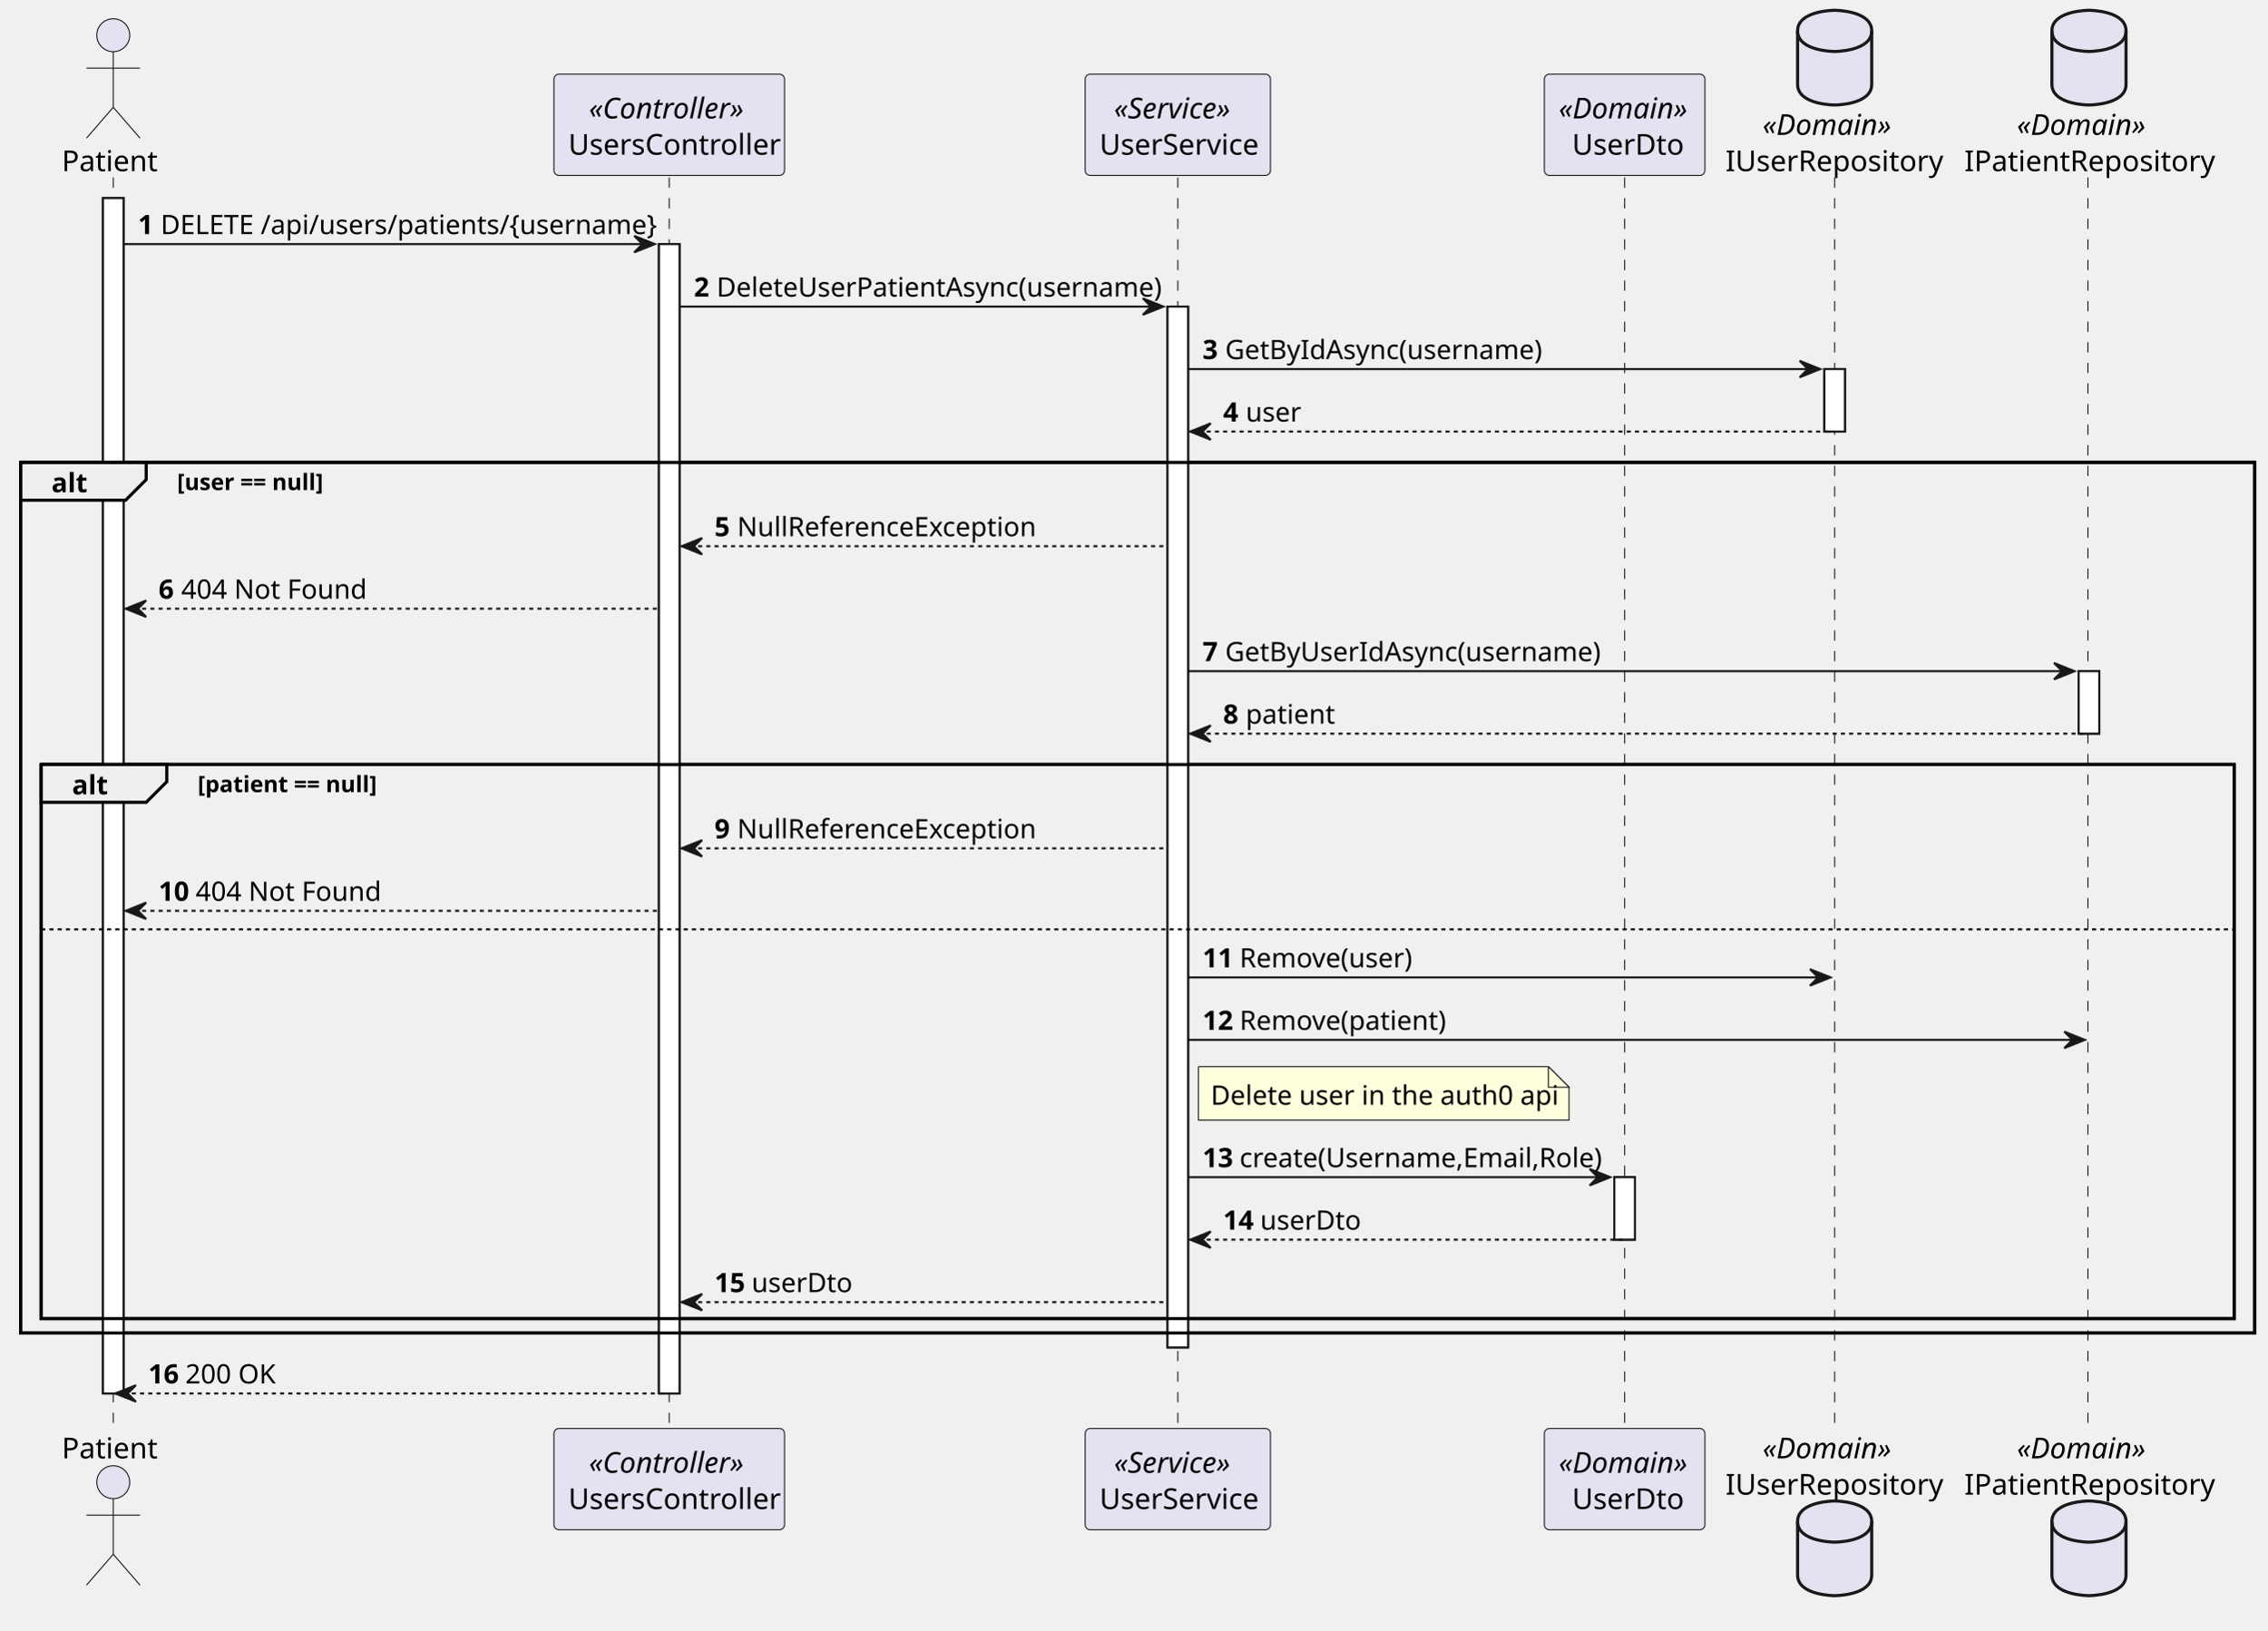
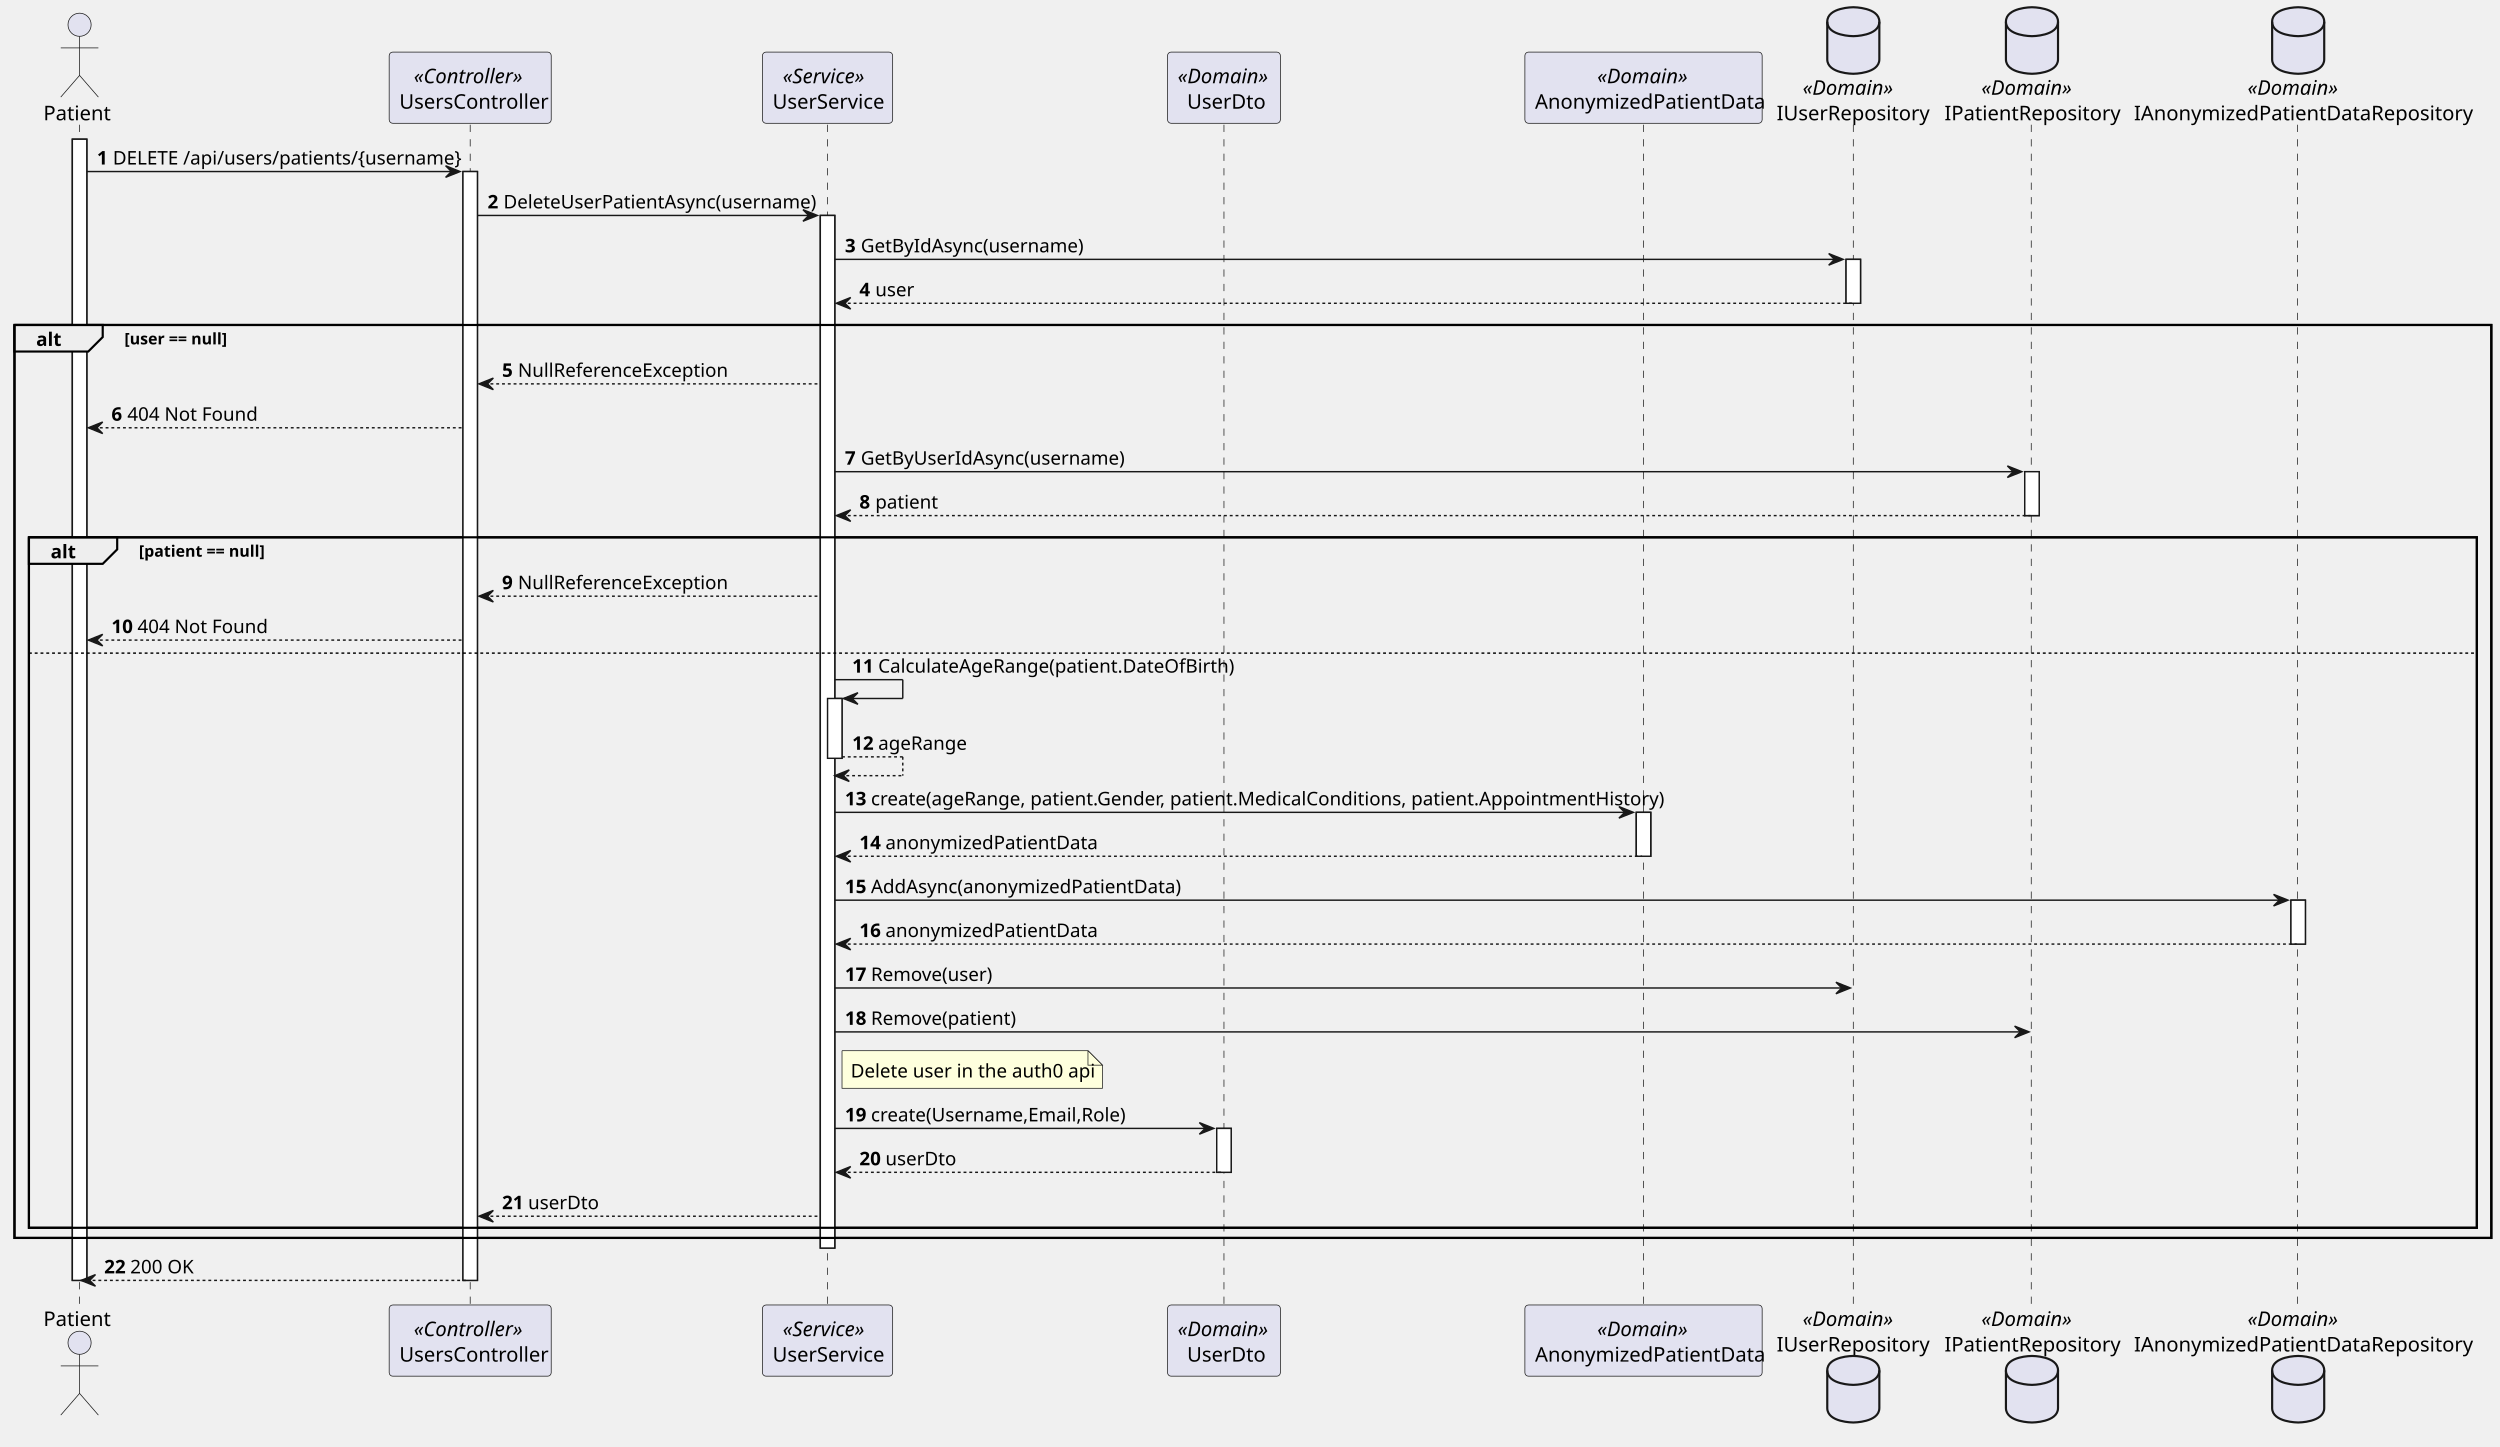
- <svg xmlns="http://www.w3.org/2000/svg" contentStyleType="text/css" height="792px" preserveAspectRatio="none" style="width:1101px;height:792px;background:#FFFFFF;" version="1.1" viewBox="0 0 1101 792" width="1101px" zoomAndPan="magnify">
+ <svg xmlns="http://www.w3.org/2000/svg" contentStyleType="text/css" height="1000px" preserveAspectRatio="none" style="width:1728px;height:1000px;background:#FFFFFF;" version="1.1" viewBox="0 0 1728 1000" width="1728px" zoomAndPan="magnify">
  <defs />
  <g>
-     <rect fill="#FFFFFF" height="580.68" style="stroke:#181818;stroke-width:1.0;" width="10" x="50" y="96.219" />
-     <rect fill="#FFFFFF" height="558.328" style="stroke:#181818;stroke-width:1.0;" width="10" x="320" y="118.57" />
-     <rect fill="#FFFFFF" height="505.625" style="stroke:#181818;stroke-width:1.0;" width="10" x="567" y="148.922" />
-     <rect fill="#FFFFFF" height="30.352" style="stroke:#181818;stroke-width:1.0;" width="10" x="784" y="571.844" />
-     <rect fill="#FFFFFF" height="30.352" style="stroke:#181818;stroke-width:1.0;" width="10" x="886" y="179.273" />
-     <rect fill="#FFFFFF" height="30.352" style="stroke:#181818;stroke-width:1.0;" width="10" x="1009.5" y="326.031" />
-     <rect fill="none" height="422.922" style="stroke:#000000;stroke-width:1.5;" width="1085" x="10" y="224.625" />
-     <rect fill="none" height="269.164" style="stroke:#000000;stroke-width:1.5;" width="1065" x="20" y="371.383" />
-     <line style="stroke:#181818;stroke-width:0.5;stroke-dasharray:5.0,5.0;" x1="55" x2="55" y1="86.219" y2="694.898" />
-     <line style="stroke:#181818;stroke-width:0.5;stroke-dasharray:5.0,5.0;" x1="325" x2="325" y1="86.219" y2="694.898" />
-     <line style="stroke:#181818;stroke-width:0.5;stroke-dasharray:5.0,5.0;" x1="572" x2="572" y1="86.219" y2="694.898" />
-     <line style="stroke:#181818;stroke-width:0.5;stroke-dasharray:5.0,5.0;" x1="789" x2="789" y1="86.219" y2="694.898" />
-     <line style="stroke:#181818;stroke-width:0.5;stroke-dasharray:5.0,5.0;" x1="891" x2="891" y1="86.219" y2="694.898" />
-     <line style="stroke:#181818;stroke-width:0.5;stroke-dasharray:5.0,5.0;" x1="1014" x2="1014" y1="86.219" y2="694.898" />
+     <rect fill="#FFFFFF" height="788.789" style="stroke:#181818;stroke-width:1.0;" width="10" x="50" y="96.219" />
+     <rect fill="#FFFFFF" height="766.438" style="stroke:#181818;stroke-width:1.0;" width="10" x="320" y="118.57" />
+     <rect fill="#FFFFFF" height="713.734" style="stroke:#181818;stroke-width:1.0;" width="10" x="567" y="148.922" />
+     <rect fill="#FFFFFF" height="41.352" style="stroke:#181818;stroke-width:1.0;" width="10" x="572" y="482.789" />
+     <rect fill="#FFFFFF" height="30.352" style="stroke:#181818;stroke-width:1.0;" width="10" x="841" y="779.953" />
+     <rect fill="#FFFFFF" height="30.352" style="stroke:#181818;stroke-width:1.0;" width="10" x="1131" y="561.492" />
+     <rect fill="#FFFFFF" height="30.352" style="stroke:#181818;stroke-width:1.0;" width="10" x="1276" y="179.273" />
+     <rect fill="#FFFFFF" height="30.352" style="stroke:#181818;stroke-width:1.0;" width="10" x="1399.5" y="326.031" />
+     <rect fill="#FFFFFF" height="30.352" style="stroke:#181818;stroke-width:1.0;" width="10" x="1583.5" y="622.195" />
+     <rect fill="none" height="631.031" style="stroke:#000000;stroke-width:1.5;" width="1712" x="10" y="224.625" />
+     <rect fill="none" height="477.273" style="stroke:#000000;stroke-width:1.5;" width="1692" x="20" y="371.383" />
+     <line style="stroke:#181818;stroke-width:0.5;stroke-dasharray:5.0,5.0;" x1="55" x2="55" y1="86.219" y2="903.008" />
+     <line style="stroke:#181818;stroke-width:0.5;stroke-dasharray:5.0,5.0;" x1="325" x2="325" y1="86.219" y2="903.008" />
+     <line style="stroke:#181818;stroke-width:0.5;stroke-dasharray:5.0,5.0;" x1="572" x2="572" y1="86.219" y2="903.008" />
+     <line style="stroke:#181818;stroke-width:0.5;stroke-dasharray:5.0,5.0;" x1="846" x2="846" y1="86.219" y2="903.008" />
+     <line style="stroke:#181818;stroke-width:0.5;stroke-dasharray:5.0,5.0;" x1="1136" x2="1136" y1="86.219" y2="903.008" />
+     <line style="stroke:#181818;stroke-width:0.5;stroke-dasharray:5.0,5.0;" x1="1281" x2="1281" y1="86.219" y2="903.008" />
+     <line style="stroke:#181818;stroke-width:0.5;stroke-dasharray:5.0,5.0;" x1="1404" x2="1404" y1="86.219" y2="903.008" />
+     <line style="stroke:#181818;stroke-width:0.5;stroke-dasharray:5.0,5.0;" x1="1588" x2="1588" y1="86.219" y2="903.008" />
    <text fill="#000000" font-family="sans-serif" font-size="14" lengthAdjust="spacing" textLength="44" x="30" y="83.143">Patient</text>
    <ellipse cx="55" cy="17.109" fill="#E2E2F0" rx="8" ry="8" style="stroke:#181818;stroke-width:0.5;" />
    <path d="M55,25.109 L55,52.109 M42,33.109 L68,33.109 M55,52.109 L42,67.109 M55,52.109 L68,67.109 " fill="none" style="stroke:#181818;stroke-width:0.5;" />
-     <text fill="#000000" font-family="sans-serif" font-size="14" lengthAdjust="spacing" textLength="44" x="30" y="708.432">Patient</text>
-     <ellipse cx="55" cy="720.008" fill="#E2E2F0" rx="8" ry="8" style="stroke:#181818;stroke-width:0.5;" />
-     <path d="M55,728.008 L55,755.008 M42,736.008 L68,736.008 M55,755.008 L42,770.008 M55,755.008 L68,770.008 " fill="none" style="stroke:#181818;stroke-width:0.5;" />
+     <text fill="#000000" font-family="sans-serif" font-size="14" lengthAdjust="spacing" textLength="44" x="30" y="916.541">Patient</text>
+     <ellipse cx="55" cy="928.117" fill="#E2E2F0" rx="8" ry="8" style="stroke:#181818;stroke-width:0.5;" />
+     <path d="M55,936.117 L55,963.117 M42,944.117 L68,944.117 M55,963.117 L42,978.117 M55,963.117 L68,978.117 " fill="none" style="stroke:#181818;stroke-width:0.5;" />
    <rect fill="#E2E2F0" height="49.219" rx="2.5" ry="2.5" style="stroke:#181818;stroke-width:0.5;" width="112" x="269" y="36" />
    <text fill="#000000" font-family="sans-serif" font-size="14" font-style="italic" lengthAdjust="spacing" textLength="78" x="286" y="57.533">«Controller»</text>
    <text fill="#000000" font-family="sans-serif" font-size="14" lengthAdjust="spacing" textLength="98" x="276" y="75.143">UsersController</text>
-     <rect fill="#E2E2F0" height="49.219" rx="2.5" ry="2.5" style="stroke:#181818;stroke-width:0.5;" width="112" x="269" y="693.898" />
-     <text fill="#000000" font-family="sans-serif" font-size="14" font-style="italic" lengthAdjust="spacing" textLength="78" x="286" y="715.432">«Controller»</text>
-     <text fill="#000000" font-family="sans-serif" font-size="14" lengthAdjust="spacing" textLength="98" x="276" y="733.041">UsersController</text>
+     <rect fill="#E2E2F0" height="49.219" rx="2.5" ry="2.5" style="stroke:#181818;stroke-width:0.5;" width="112" x="269" y="902.008" />
+     <text fill="#000000" font-family="sans-serif" font-size="14" font-style="italic" lengthAdjust="spacing" textLength="78" x="286" y="923.541">«Controller»</text>
+     <text fill="#000000" font-family="sans-serif" font-size="14" lengthAdjust="spacing" textLength="98" x="276" y="941.15">UsersController</text>
    <rect fill="#E2E2F0" height="49.219" rx="2.5" ry="2.5" style="stroke:#181818;stroke-width:0.5;" width="90" x="527" y="36" />
    <text fill="#000000" font-family="sans-serif" font-size="14" font-style="italic" lengthAdjust="spacing" textLength="62" x="541" y="57.533">«Service»</text>
    <text fill="#000000" font-family="sans-serif" font-size="14" lengthAdjust="spacing" textLength="76" x="534" y="75.143">UserService</text>
-     <rect fill="#E2E2F0" height="49.219" rx="2.5" ry="2.5" style="stroke:#181818;stroke-width:0.5;" width="90" x="527" y="693.898" />
-     <text fill="#000000" font-family="sans-serif" font-size="14" font-style="italic" lengthAdjust="spacing" textLength="62" x="541" y="715.432">«Service»</text>
-     <text fill="#000000" font-family="sans-serif" font-size="14" lengthAdjust="spacing" textLength="76" x="534" y="733.041">UserService</text>
-     <rect fill="#E2E2F0" height="49.219" rx="2.5" ry="2.5" style="stroke:#181818;stroke-width:0.5;" width="78" x="750" y="36" />
-     <text fill="#000000" font-family="sans-serif" font-size="14" font-style="italic" lengthAdjust="spacing" textLength="64" x="757" y="57.533">«Domain»</text>
-     <text fill="#000000" font-family="sans-serif" font-size="14" lengthAdjust="spacing" textLength="51" x="763.5" y="75.143">UserDto</text>
-     <rect fill="#E2E2F0" height="49.219" rx="2.5" ry="2.5" style="stroke:#181818;stroke-width:0.5;" width="78" x="750" y="693.898" />
-     <text fill="#000000" font-family="sans-serif" font-size="14" font-style="italic" lengthAdjust="spacing" textLength="64" x="757" y="715.432">«Domain»</text>
-     <text fill="#000000" font-family="sans-serif" font-size="14" lengthAdjust="spacing" textLength="51" x="763.5" y="733.041">UserDto</text>
-     <text fill="#000000" font-family="sans-serif" font-size="14" font-style="italic" lengthAdjust="spacing" textLength="64" x="856" y="65.533">«Domain»</text>
-     <text fill="#000000" font-family="sans-serif" font-size="14" lengthAdjust="spacing" textLength="100" x="838" y="83.143">IUserRepository</text>
-     <path d="M873,15 C873,5 891,5 891,5 C891,5 909,5 909,15 L909,41 C909,51 891,51 891,51 C891,51 873,51 873,41 L873,15 " fill="#E2E2F0" style="stroke:#181818;stroke-width:1.5;" />
-     <path d="M873,15 C873,25 891,25 891,25 C891,25 909,25 909,15 " fill="none" style="stroke:#181818;stroke-width:1.5;" />
-     <text fill="#000000" font-family="sans-serif" font-size="14" font-style="italic" lengthAdjust="spacing" textLength="64" x="856" y="708.432">«Domain»</text>
-     <text fill="#000000" font-family="sans-serif" font-size="14" lengthAdjust="spacing" textLength="100" x="838" y="726.041">IUserRepository</text>
-     <path d="M873,739.117 C873,729.117 891,729.117 891,729.117 C891,729.117 909,729.117 909,739.117 L909,765.117 C909,775.117 891,775.117 891,775.117 C891,775.117 873,775.117 873,765.117 L873,739.117 " fill="#E2E2F0" style="stroke:#181818;stroke-width:1.5;" />
-     <path d="M873,739.117 C873,749.117 891,749.117 891,749.117 C891,749.117 909,749.117 909,739.117 " fill="none" style="stroke:#181818;stroke-width:1.5;" />
-     <text fill="#000000" font-family="sans-serif" font-size="14" font-style="italic" lengthAdjust="spacing" textLength="64" x="979.5" y="65.533">«Domain»</text>
-     <text fill="#000000" font-family="sans-serif" font-size="14" lengthAdjust="spacing" textLength="115" x="954" y="83.143">IPatientRepository</text>
-     <path d="M996.5,15 C996.5,5 1014.5,5 1014.5,5 C1014.5,5 1032.5,5 1032.5,15 L1032.5,41 C1032.5,51 1014.5,51 1014.5,51 C1014.5,51 996.5,51 996.5,41 L996.5,15 " fill="#E2E2F0" style="stroke:#181818;stroke-width:1.5;" />
-     <path d="M996.5,15 C996.5,25 1014.5,25 1014.5,25 C1014.5,25 1032.5,25 1032.5,15 " fill="none" style="stroke:#181818;stroke-width:1.5;" />
-     <text fill="#000000" font-family="sans-serif" font-size="14" font-style="italic" lengthAdjust="spacing" textLength="64" x="979.5" y="708.432">«Domain»</text>
-     <text fill="#000000" font-family="sans-serif" font-size="14" lengthAdjust="spacing" textLength="115" x="954" y="726.041">IPatientRepository</text>
-     <path d="M996.5,739.117 C996.5,729.117 1014.5,729.117 1014.5,729.117 C1014.5,729.117 1032.5,729.117 1032.5,739.117 L1032.5,765.117 C1032.5,775.117 1014.5,775.117 1014.5,775.117 C1014.5,775.117 996.5,775.117 996.5,765.117 L996.5,739.117 " fill="#E2E2F0" style="stroke:#181818;stroke-width:1.5;" />
-     <path d="M996.5,739.117 C996.5,749.117 1014.5,749.117 1014.5,749.117 C1014.5,749.117 1032.5,749.117 1032.5,739.117 " fill="none" style="stroke:#181818;stroke-width:1.5;" />
-     <rect fill="#FFFFFF" height="580.68" style="stroke:#181818;stroke-width:1.0;" width="10" x="50" y="96.219" />
-     <rect fill="#FFFFFF" height="558.328" style="stroke:#181818;stroke-width:1.0;" width="10" x="320" y="118.57" />
-     <rect fill="#FFFFFF" height="505.625" style="stroke:#181818;stroke-width:1.0;" width="10" x="567" y="148.922" />
-     <rect fill="#FFFFFF" height="30.352" style="stroke:#181818;stroke-width:1.0;" width="10" x="784" y="571.844" />
-     <rect fill="#FFFFFF" height="30.352" style="stroke:#181818;stroke-width:1.0;" width="10" x="886" y="179.273" />
-     <rect fill="#FFFFFF" height="30.352" style="stroke:#181818;stroke-width:1.0;" width="10" x="1009.5" y="326.031" />
+     <rect fill="#E2E2F0" height="49.219" rx="2.5" ry="2.5" style="stroke:#181818;stroke-width:0.5;" width="90" x="527" y="902.008" />
+     <text fill="#000000" font-family="sans-serif" font-size="14" font-style="italic" lengthAdjust="spacing" textLength="62" x="541" y="923.541">«Service»</text>
+     <text fill="#000000" font-family="sans-serif" font-size="14" lengthAdjust="spacing" textLength="76" x="534" y="941.15">UserService</text>
+     <rect fill="#E2E2F0" height="49.219" rx="2.5" ry="2.5" style="stroke:#181818;stroke-width:0.5;" width="78" x="807" y="36" />
+     <text fill="#000000" font-family="sans-serif" font-size="14" font-style="italic" lengthAdjust="spacing" textLength="64" x="814" y="57.533">«Domain»</text>
+     <text fill="#000000" font-family="sans-serif" font-size="14" lengthAdjust="spacing" textLength="51" x="820.5" y="75.143">UserDto</text>
+     <rect fill="#E2E2F0" height="49.219" rx="2.5" ry="2.5" style="stroke:#181818;stroke-width:0.5;" width="78" x="807" y="902.008" />
+     <text fill="#000000" font-family="sans-serif" font-size="14" font-style="italic" lengthAdjust="spacing" textLength="64" x="814" y="923.541">«Domain»</text>
+     <text fill="#000000" font-family="sans-serif" font-size="14" lengthAdjust="spacing" textLength="51" x="820.5" y="941.15">UserDto</text>
+     <rect fill="#E2E2F0" height="49.219" rx="2.5" ry="2.5" style="stroke:#181818;stroke-width:0.5;" width="164" x="1054" y="36" />
+     <text fill="#000000" font-family="sans-serif" font-size="14" font-style="italic" lengthAdjust="spacing" textLength="64" x="1104" y="57.533">«Domain»</text>
+     <text fill="#000000" font-family="sans-serif" font-size="14" lengthAdjust="spacing" textLength="150" x="1061" y="75.143">AnonymizedPatientData</text>
+     <rect fill="#E2E2F0" height="49.219" rx="2.5" ry="2.5" style="stroke:#181818;stroke-width:0.5;" width="164" x="1054" y="902.008" />
+     <text fill="#000000" font-family="sans-serif" font-size="14" font-style="italic" lengthAdjust="spacing" textLength="64" x="1104" y="923.541">«Domain»</text>
+     <text fill="#000000" font-family="sans-serif" font-size="14" lengthAdjust="spacing" textLength="150" x="1061" y="941.15">AnonymizedPatientData</text>
+     <text fill="#000000" font-family="sans-serif" font-size="14" font-style="italic" lengthAdjust="spacing" textLength="64" x="1246" y="65.533">«Domain»</text>
+     <text fill="#000000" font-family="sans-serif" font-size="14" lengthAdjust="spacing" textLength="100" x="1228" y="83.143">IUserRepository</text>
+     <path d="M1263,15 C1263,5 1281,5 1281,5 C1281,5 1299,5 1299,15 L1299,41 C1299,51 1281,51 1281,51 C1281,51 1263,51 1263,41 L1263,15 " fill="#E2E2F0" style="stroke:#181818;stroke-width:1.5;" />
+     <path d="M1263,15 C1263,25 1281,25 1281,25 C1281,25 1299,25 1299,15 " fill="none" style="stroke:#181818;stroke-width:1.5;" />
+     <text fill="#000000" font-family="sans-serif" font-size="14" font-style="italic" lengthAdjust="spacing" textLength="64" x="1246" y="916.541">«Domain»</text>
+     <text fill="#000000" font-family="sans-serif" font-size="14" lengthAdjust="spacing" textLength="100" x="1228" y="934.15">IUserRepository</text>
+     <path d="M1263,947.227 C1263,937.227 1281,937.227 1281,937.227 C1281,937.227 1299,937.227 1299,947.227 L1299,973.227 C1299,983.227 1281,983.227 1281,983.227 C1281,983.227 1263,983.227 1263,973.227 L1263,947.227 " fill="#E2E2F0" style="stroke:#181818;stroke-width:1.5;" />
+     <path d="M1263,947.227 C1263,957.227 1281,957.227 1281,957.227 C1281,957.227 1299,957.227 1299,947.227 " fill="none" style="stroke:#181818;stroke-width:1.5;" />
+     <text fill="#000000" font-family="sans-serif" font-size="14" font-style="italic" lengthAdjust="spacing" textLength="64" x="1369.5" y="65.533">«Domain»</text>
+     <text fill="#000000" font-family="sans-serif" font-size="14" lengthAdjust="spacing" textLength="115" x="1344" y="83.143">IPatientRepository</text>
+     <path d="M1386.5,15 C1386.5,5 1404.5,5 1404.5,5 C1404.5,5 1422.5,5 1422.5,15 L1422.5,41 C1422.5,51 1404.5,51 1404.5,51 C1404.5,51 1386.5,51 1386.5,41 L1386.5,15 " fill="#E2E2F0" style="stroke:#181818;stroke-width:1.5;" />
+     <path d="M1386.5,15 C1386.5,25 1404.5,25 1404.5,25 C1404.5,25 1422.5,25 1422.5,15 " fill="none" style="stroke:#181818;stroke-width:1.5;" />
+     <text fill="#000000" font-family="sans-serif" font-size="14" font-style="italic" lengthAdjust="spacing" textLength="64" x="1369.5" y="916.541">«Domain»</text>
+     <text fill="#000000" font-family="sans-serif" font-size="14" lengthAdjust="spacing" textLength="115" x="1344" y="934.15">IPatientRepository</text>
+     <path d="M1386.5,947.227 C1386.5,937.227 1404.5,937.227 1404.5,937.227 C1404.5,937.227 1422.5,937.227 1422.5,947.227 L1422.5,973.227 C1422.5,983.227 1404.5,983.227 1404.5,983.227 C1404.5,983.227 1386.5,983.227 1386.5,973.227 L1386.5,947.227 " fill="#E2E2F0" style="stroke:#181818;stroke-width:1.5;" />
+     <path d="M1386.5,947.227 C1386.5,957.227 1404.5,957.227 1404.5,957.227 C1404.5,957.227 1422.5,957.227 1422.5,947.227 " fill="none" style="stroke:#181818;stroke-width:1.5;" />
+     <text fill="#000000" font-family="sans-serif" font-size="14" font-style="italic" lengthAdjust="spacing" textLength="64" x="1553.5" y="65.533">«Domain»</text>
+     <text fill="#000000" font-family="sans-serif" font-size="14" lengthAdjust="spacing" textLength="221" x="1475" y="83.143">IAnonymizedPatientDataRepository</text>
+     <path d="M1570.5,15 C1570.5,5 1588.5,5 1588.5,5 C1588.5,5 1606.5,5 1606.5,15 L1606.5,41 C1606.5,51 1588.5,51 1588.5,51 C1588.5,51 1570.5,51 1570.5,41 L1570.5,15 " fill="#E2E2F0" style="stroke:#181818;stroke-width:1.5;" />
+     <path d="M1570.5,15 C1570.5,25 1588.5,25 1588.5,25 C1588.5,25 1606.5,25 1606.5,15 " fill="none" style="stroke:#181818;stroke-width:1.5;" />
+     <text fill="#000000" font-family="sans-serif" font-size="14" font-style="italic" lengthAdjust="spacing" textLength="64" x="1553.5" y="916.541">«Domain»</text>
+     <text fill="#000000" font-family="sans-serif" font-size="14" lengthAdjust="spacing" textLength="221" x="1475" y="934.15">IAnonymizedPatientDataRepository</text>
+     <path d="M1570.5,947.227 C1570.5,937.227 1588.5,937.227 1588.5,937.227 C1588.5,937.227 1606.5,937.227 1606.5,947.227 L1606.5,973.227 C1606.5,983.227 1588.5,983.227 1588.5,983.227 C1588.5,983.227 1570.5,983.227 1570.5,973.227 L1570.5,947.227 " fill="#E2E2F0" style="stroke:#181818;stroke-width:1.5;" />
+     <path d="M1570.5,947.227 C1570.5,957.227 1588.5,957.227 1588.5,957.227 C1588.5,957.227 1606.5,957.227 1606.5,947.227 " fill="none" style="stroke:#181818;stroke-width:1.5;" />
+     <rect fill="#FFFFFF" height="788.789" style="stroke:#181818;stroke-width:1.0;" width="10" x="50" y="96.219" />
+     <rect fill="#FFFFFF" height="766.438" style="stroke:#181818;stroke-width:1.0;" width="10" x="320" y="118.57" />
+     <rect fill="#FFFFFF" height="713.734" style="stroke:#181818;stroke-width:1.0;" width="10" x="567" y="148.922" />
+     <rect fill="#FFFFFF" height="41.352" style="stroke:#181818;stroke-width:1.0;" width="10" x="572" y="482.789" />
+     <rect fill="#FFFFFF" height="30.352" style="stroke:#181818;stroke-width:1.0;" width="10" x="841" y="779.953" />
+     <rect fill="#FFFFFF" height="30.352" style="stroke:#181818;stroke-width:1.0;" width="10" x="1131" y="561.492" />
+     <rect fill="#FFFFFF" height="30.352" style="stroke:#181818;stroke-width:1.0;" width="10" x="1276" y="179.273" />
+     <rect fill="#FFFFFF" height="30.352" style="stroke:#181818;stroke-width:1.0;" width="10" x="1399.5" y="326.031" />
+     <rect fill="#FFFFFF" height="30.352" style="stroke:#181818;stroke-width:1.0;" width="10" x="1583.5" y="622.195" />
    <polygon fill="#181818" points="308,114.57,318,118.57,308,122.57,312,118.57" style="stroke:#181818;stroke-width:1.0;" />
    <line style="stroke:#181818;stroke-width:1.0;" x1="60" x2="314" y1="118.57" y2="118.57" />
    <text fill="#000000" font-family="sans-serif" font-size="13" font-weight="bold" lengthAdjust="spacing" textLength="7" x="67" y="113.714">1</text>
    <text fill="#000000" font-family="sans-serif" font-size="13" lengthAdjust="spacing" textLength="230" x="78" y="113.714">DELETE /api/users/patients/{username}</text>
    <polygon fill="#181818" points="555,144.922,565,148.922,555,152.922,559,148.922" style="stroke:#181818;stroke-width:1.0;" />
    <line style="stroke:#181818;stroke-width:1.0;" x1="330" x2="561" y1="148.922" y2="148.922" />
    <text fill="#000000" font-family="sans-serif" font-size="13" font-weight="bold" lengthAdjust="spacing" textLength="7" x="337" y="144.065">2</text>
    <text fill="#000000" font-family="sans-serif" font-size="13" lengthAdjust="spacing" textLength="207" x="348" y="144.065">DeleteUserPatientAsync(username)</text>
-     <polygon fill="#181818" points="874,175.273,884,179.273,874,183.273,878,179.273" style="stroke:#181818;stroke-width:1.0;" />
-     <line style="stroke:#181818;stroke-width:1.0;" x1="577" x2="880" y1="179.273" y2="179.273" />
+     <polygon fill="#181818" points="1264,175.273,1274,179.273,1264,183.273,1268,179.273" style="stroke:#181818;stroke-width:1.0;" />
+     <line style="stroke:#181818;stroke-width:1.0;" x1="577" x2="1270" y1="179.273" y2="179.273" />
    <text fill="#000000" font-family="sans-serif" font-size="13" font-weight="bold" lengthAdjust="spacing" textLength="7" x="584" y="174.417">3</text>
    <text fill="#000000" font-family="sans-serif" font-size="13" lengthAdjust="spacing" textLength="149" x="595" y="174.417">GetByIdAsync(username)</text>
    <polygon fill="#181818" points="588,205.625,578,209.625,588,213.625,584,209.625" style="stroke:#181818;stroke-width:1.0;" />
-     <line style="stroke:#181818;stroke-width:1.0;stroke-dasharray:2.0,2.0;" x1="582" x2="890" y1="209.625" y2="209.625" />
+     <line style="stroke:#181818;stroke-width:1.0;stroke-dasharray:2.0,2.0;" x1="582" x2="1280" y1="209.625" y2="209.625" />
    <text fill="#000000" font-family="sans-serif" font-size="13" font-weight="bold" lengthAdjust="spacing" textLength="7" x="594" y="204.769">4</text>
    <text fill="#000000" font-family="sans-serif" font-size="13" lengthAdjust="spacing" textLength="25" x="605" y="204.769">user</text>
    <path d="M10,224.625 L71,224.625 L71,232.977 L61,242.977 L10,242.977 L10,224.625 " fill="#EEEEEE" style="stroke:#000000;stroke-width:1.5;" />
-     <rect fill="none" height="422.922" style="stroke:#000000;stroke-width:1.5;" width="1085" x="10" y="224.625" />
+     <rect fill="none" height="631.031" style="stroke:#000000;stroke-width:1.5;" width="1712" x="10" y="224.625" />
    <text fill="#000000" font-family="sans-serif" font-size="13" font-weight="bold" lengthAdjust="spacing" textLength="16" x="25" y="239.12">alt</text>
    <text fill="#000000" font-family="sans-serif" font-size="11" font-weight="bold" lengthAdjust="spacing" textLength="72" x="86" y="238.044">[user == null]</text>
    <polygon fill="#181818" points="341,261.328,331,265.328,341,269.328,337,265.328" style="stroke:#181818;stroke-width:1.0;" />
    <line style="stroke:#181818;stroke-width:1.0;stroke-dasharray:2.0,2.0;" x1="335" x2="566" y1="265.328" y2="265.328" />
    <text fill="#000000" font-family="sans-serif" font-size="13" font-weight="bold" lengthAdjust="spacing" textLength="7" x="347" y="260.472">5</text>
    <text fill="#000000" font-family="sans-serif" font-size="13" lengthAdjust="spacing" textLength="138" x="358" y="260.472">NullReferenceException</text>
    <polygon fill="#181818" points="71,291.68,61,295.68,71,299.68,67,295.68" style="stroke:#181818;stroke-width:1.0;" />
    <line style="stroke:#181818;stroke-width:1.0;stroke-dasharray:2.0,2.0;" x1="65" x2="319" y1="295.68" y2="295.68" />
    <text fill="#000000" font-family="sans-serif" font-size="13" font-weight="bold" lengthAdjust="spacing" textLength="7" x="77" y="290.823">6</text>
    <text fill="#000000" font-family="sans-serif" font-size="13" lengthAdjust="spacing" textLength="85" x="88" y="290.823">404 Not Found</text>
-     <polygon fill="#181818" points="997.5,322.031,1007.5,326.031,997.5,330.031,1001.5,326.031" style="stroke:#181818;stroke-width:1.0;" />
-     <line style="stroke:#181818;stroke-width:1.0;" x1="577" x2="1003.5" y1="326.031" y2="326.031" />
+     <polygon fill="#181818" points="1387.5,322.031,1397.5,326.031,1387.5,330.031,1391.5,326.031" style="stroke:#181818;stroke-width:1.0;" />
+     <line style="stroke:#181818;stroke-width:1.0;" x1="577" x2="1393.5" y1="326.031" y2="326.031" />
    <text fill="#000000" font-family="sans-serif" font-size="13" font-weight="bold" lengthAdjust="spacing" textLength="7" x="584" y="321.175">7</text>
    <text fill="#000000" font-family="sans-serif" font-size="13" lengthAdjust="spacing" textLength="176" x="595" y="321.175">GetByUserIdAsync(username)</text>
    <polygon fill="#181818" points="588,352.383,578,356.383,588,360.383,584,356.383" style="stroke:#181818;stroke-width:1.0;" />
-     <line style="stroke:#181818;stroke-width:1.0;stroke-dasharray:2.0,2.0;" x1="582" x2="1013.5" y1="356.383" y2="356.383" />
+     <line style="stroke:#181818;stroke-width:1.0;stroke-dasharray:2.0,2.0;" x1="582" x2="1403.5" y1="356.383" y2="356.383" />
    <text fill="#000000" font-family="sans-serif" font-size="13" font-weight="bold" lengthAdjust="spacing" textLength="7" x="594" y="351.526">8</text>
    <text fill="#000000" font-family="sans-serif" font-size="13" lengthAdjust="spacing" textLength="39" x="605" y="351.526">patient</text>
    <path d="M20,371.383 L81,371.383 L81,379.734 L71,389.734 L20,389.734 L20,371.383 " fill="#EEEEEE" style="stroke:#000000;stroke-width:1.5;" />
-     <rect fill="none" height="269.164" style="stroke:#000000;stroke-width:1.5;" width="1065" x="20" y="371.383" />
+     <rect fill="none" height="477.273" style="stroke:#000000;stroke-width:1.5;" width="1692" x="20" y="371.383" />
    <text fill="#000000" font-family="sans-serif" font-size="13" font-weight="bold" lengthAdjust="spacing" textLength="16" x="35" y="385.878">alt</text>
    <text fill="#000000" font-family="sans-serif" font-size="11" font-weight="bold" lengthAdjust="spacing" textLength="84" x="96" y="384.802">[patient == null]</text>
    <polygon fill="#181818" points="341,408.086,331,412.086,341,416.086,337,412.086" style="stroke:#181818;stroke-width:1.0;" />
    <line style="stroke:#181818;stroke-width:1.0;stroke-dasharray:2.0,2.0;" x1="335" x2="566" y1="412.086" y2="412.086" />
    <text fill="#000000" font-family="sans-serif" font-size="13" font-weight="bold" lengthAdjust="spacing" textLength="7" x="347" y="407.229">9</text>
    <text fill="#000000" font-family="sans-serif" font-size="13" lengthAdjust="spacing" textLength="138" x="358" y="407.229">NullReferenceException</text>
    <polygon fill="#181818" points="71,438.438,61,442.438,71,446.438,67,442.438" style="stroke:#181818;stroke-width:1.0;" />
    <line style="stroke:#181818;stroke-width:1.0;stroke-dasharray:2.0,2.0;" x1="65" x2="319" y1="442.438" y2="442.438" />
    <text fill="#000000" font-family="sans-serif" font-size="13" font-weight="bold" lengthAdjust="spacing" textLength="14" x="77" y="437.581">10</text>
    <text fill="#000000" font-family="sans-serif" font-size="13" lengthAdjust="spacing" textLength="85" x="95" y="437.581">404 Not Found</text>
-     <line style="stroke:#000000;stroke-width:1.0;stroke-dasharray:2.0,2.0;" x1="20" x2="1085" y1="451.438" y2="451.438" />
-     <polygon fill="#181818" points="879,470.789,889,474.789,879,478.789,883,474.789" style="stroke:#181818;stroke-width:1.0;" />
-     <line style="stroke:#181818;stroke-width:1.0;" x1="577" x2="885" y1="474.789" y2="474.789" />
-     <text fill="#000000" font-family="sans-serif" font-size="13" font-weight="bold" lengthAdjust="spacing" textLength="14" x="584" y="469.933">11</text>
-     <text fill="#000000" font-family="sans-serif" font-size="13" lengthAdjust="spacing" textLength="79" x="602" y="469.933">Remove(user)</text>
-     <polygon fill="#181818" points="1002.5,501.141,1012.5,505.141,1002.5,509.141,1006.5,505.141" style="stroke:#181818;stroke-width:1.0;" />
-     <line style="stroke:#181818;stroke-width:1.0;" x1="577" x2="1008.5" y1="505.141" y2="505.141" />
-     <text fill="#000000" font-family="sans-serif" font-size="13" font-weight="bold" lengthAdjust="spacing" textLength="14" x="584" y="500.284">12</text>
-     <text fill="#000000" font-family="sans-serif" font-size="13" lengthAdjust="spacing" textLength="93" x="602" y="500.284">Remove(patient)</text>
-     <path d="M582,518.141 L582,544.141 L762,544.141 L762,528.141 L752,518.141 L582,518.141 " fill="#FEFFDD" style="stroke:#181818;stroke-width:0.5;" />
-     <path d="M752,518.141 L752,528.141 L762,528.141 L752,518.141 " fill="#FEFFDD" style="stroke:#181818;stroke-width:0.5;" />
-     <text fill="#000000" font-family="sans-serif" font-size="13" lengthAdjust="spacing" textLength="159" x="588" y="536.636">Delete user in the auth0 api</text>
-     <polygon fill="#181818" points="772,567.844,782,571.844,772,575.844,776,571.844" style="stroke:#181818;stroke-width:1.0;" />
-     <line style="stroke:#181818;stroke-width:1.0;" x1="577" x2="778" y1="571.844" y2="571.844" />
-     <text fill="#000000" font-family="sans-serif" font-size="13" font-weight="bold" lengthAdjust="spacing" textLength="14" x="584" y="566.987">13</text>
-     <text fill="#000000" font-family="sans-serif" font-size="13" lengthAdjust="spacing" textLength="170" x="602" y="566.987">create(Username,Email,Role)</text>
-     <polygon fill="#181818" points="588,598.195,578,602.195,588,606.195,584,602.195" style="stroke:#181818;stroke-width:1.0;" />
-     <line style="stroke:#181818;stroke-width:1.0;stroke-dasharray:2.0,2.0;" x1="582" x2="788" y1="602.195" y2="602.195" />
-     <text fill="#000000" font-family="sans-serif" font-size="13" font-weight="bold" lengthAdjust="spacing" textLength="14" x="594" y="597.339">14</text>
-     <text fill="#000000" font-family="sans-serif" font-size="13" lengthAdjust="spacing" textLength="45" x="612" y="597.339">userDto</text>
-     <polygon fill="#181818" points="341,628.547,331,632.547,341,636.547,337,632.547" style="stroke:#181818;stroke-width:1.0;" />
-     <line style="stroke:#181818;stroke-width:1.0;stroke-dasharray:2.0,2.0;" x1="335" x2="566" y1="632.547" y2="632.547" />
-     <text fill="#000000" font-family="sans-serif" font-size="13" font-weight="bold" lengthAdjust="spacing" textLength="14" x="347" y="627.69">15</text>
-     <text fill="#000000" font-family="sans-serif" font-size="13" lengthAdjust="spacing" textLength="45" x="365" y="627.69">userDto</text>
-     <polygon fill="#181818" points="66,672.898,56,676.898,66,680.898,62,676.898" style="stroke:#181818;stroke-width:1.0;" />
-     <line style="stroke:#181818;stroke-width:1.0;stroke-dasharray:2.0,2.0;" x1="60" x2="324" y1="676.898" y2="676.898" />
-     <text fill="#000000" font-family="sans-serif" font-size="13" font-weight="bold" lengthAdjust="spacing" textLength="14" x="72" y="672.042">16</text>
-     <text fill="#000000" font-family="sans-serif" font-size="13" lengthAdjust="spacing" textLength="44" x="90" y="672.042">200 OK</text>
+     <line style="stroke:#000000;stroke-width:1.0;stroke-dasharray:2.0,2.0;" x1="20" x2="1712" y1="451.438" y2="451.438" />
+     <line style="stroke:#181818;stroke-width:1.0;" x1="577" x2="624" y1="469.789" y2="469.789" />
+     <line style="stroke:#181818;stroke-width:1.0;" x1="624" x2="624" y1="469.789" y2="482.789" />
+     <line style="stroke:#181818;stroke-width:1.0;" x1="583" x2="624" y1="482.789" y2="482.789" />
+     <polygon fill="#181818" points="593,478.789,583,482.789,593,486.789,589,482.789" style="stroke:#181818;stroke-width:1.0;" />
+     <text fill="#000000" font-family="sans-serif" font-size="13" font-weight="bold" lengthAdjust="spacing" textLength="14" x="589" y="464.933">11</text>
+     <text fill="#000000" font-family="sans-serif" font-size="13" lengthAdjust="spacing" textLength="232" x="607" y="464.933">CalculateAgeRange(patient.DateOfBirth)</text>
+     <line style="stroke:#181818;stroke-width:1.0;stroke-dasharray:2.0,2.0;" x1="582" x2="624" y1="523.141" y2="523.141" />
+     <line style="stroke:#181818;stroke-width:1.0;stroke-dasharray:2.0,2.0;" x1="624" x2="624" y1="523.141" y2="536.141" />
+     <line style="stroke:#181818;stroke-width:1.0;stroke-dasharray:2.0,2.0;" x1="577" x2="624" y1="536.141" y2="536.141" />
+     <polygon fill="#181818" points="587,532.141,577,536.141,587,540.141,583,536.141" style="stroke:#181818;stroke-width:1.0;" />
+     <text fill="#000000" font-family="sans-serif" font-size="13" font-weight="bold" lengthAdjust="spacing" textLength="14" x="589" y="518.284">12</text>
+     <text fill="#000000" font-family="sans-serif" font-size="13" lengthAdjust="spacing" textLength="58" x="607" y="518.284">ageRange</text>
+     <polygon fill="#181818" points="1119,557.492,1129,561.492,1119,565.492,1123,561.492" style="stroke:#181818;stroke-width:1.0;" />
+     <line style="stroke:#181818;stroke-width:1.0;" x1="577" x2="1125" y1="561.492" y2="561.492" />
+     <text fill="#000000" font-family="sans-serif" font-size="13" font-weight="bold" lengthAdjust="spacing" textLength="14" x="584" y="556.636">13</text>
+     <text fill="#000000" font-family="sans-serif" font-size="13" lengthAdjust="spacing" textLength="517" x="602" y="556.636">create(ageRange, patient.Gender, patient.MedicalConditions, patient.AppointmentHistory)</text>
+     <polygon fill="#181818" points="588,587.844,578,591.844,588,595.844,584,591.844" style="stroke:#181818;stroke-width:1.0;" />
+     <line style="stroke:#181818;stroke-width:1.0;stroke-dasharray:2.0,2.0;" x1="582" x2="1135" y1="591.844" y2="591.844" />
+     <text fill="#000000" font-family="sans-serif" font-size="13" font-weight="bold" lengthAdjust="spacing" textLength="14" x="594" y="586.987">14</text>
+     <text fill="#000000" font-family="sans-serif" font-size="13" lengthAdjust="spacing" textLength="138" x="612" y="586.987">anonymizedPatientData</text>
+     <polygon fill="#181818" points="1571.5,618.195,1581.5,622.195,1571.5,626.195,1575.5,622.195" style="stroke:#181818;stroke-width:1.0;" />
+     <line style="stroke:#181818;stroke-width:1.0;" x1="577" x2="1577.5" y1="622.195" y2="622.195" />
+     <text fill="#000000" font-family="sans-serif" font-size="13" font-weight="bold" lengthAdjust="spacing" textLength="14" x="584" y="617.339">15</text>
+     <text fill="#000000" font-family="sans-serif" font-size="13" lengthAdjust="spacing" textLength="206" x="602" y="617.339">AddAsync(anonymizedPatientData)</text>
+     <polygon fill="#181818" points="588,648.547,578,652.547,588,656.547,584,652.547" style="stroke:#181818;stroke-width:1.0;" />
+     <line style="stroke:#181818;stroke-width:1.0;stroke-dasharray:2.0,2.0;" x1="582" x2="1587.5" y1="652.547" y2="652.547" />
+     <text fill="#000000" font-family="sans-serif" font-size="13" font-weight="bold" lengthAdjust="spacing" textLength="14" x="594" y="647.69">16</text>
+     <text fill="#000000" font-family="sans-serif" font-size="13" lengthAdjust="spacing" textLength="138" x="612" y="647.69">anonymizedPatientData</text>
+     <polygon fill="#181818" points="1269,678.898,1279,682.898,1269,686.898,1273,682.898" style="stroke:#181818;stroke-width:1.0;" />
+     <line style="stroke:#181818;stroke-width:1.0;" x1="577" x2="1275" y1="682.898" y2="682.898" />
+     <text fill="#000000" font-family="sans-serif" font-size="13" font-weight="bold" lengthAdjust="spacing" textLength="14" x="584" y="678.042">17</text>
+     <text fill="#000000" font-family="sans-serif" font-size="13" lengthAdjust="spacing" textLength="79" x="602" y="678.042">Remove(user)</text>
+     <polygon fill="#181818" points="1392.5,709.25,1402.5,713.25,1392.5,717.25,1396.5,713.25" style="stroke:#181818;stroke-width:1.0;" />
+     <line style="stroke:#181818;stroke-width:1.0;" x1="577" x2="1398.5" y1="713.25" y2="713.25" />
+     <text fill="#000000" font-family="sans-serif" font-size="13" font-weight="bold" lengthAdjust="spacing" textLength="14" x="584" y="708.394">18</text>
+     <text fill="#000000" font-family="sans-serif" font-size="13" lengthAdjust="spacing" textLength="93" x="602" y="708.394">Remove(patient)</text>
+     <path d="M582,726.25 L582,752.25 L762,752.25 L762,736.25 L752,726.25 L582,726.25 " fill="#FEFFDD" style="stroke:#181818;stroke-width:0.5;" />
+     <path d="M752,726.25 L752,736.25 L762,736.25 L752,726.25 " fill="#FEFFDD" style="stroke:#181818;stroke-width:0.5;" />
+     <text fill="#000000" font-family="sans-serif" font-size="13" lengthAdjust="spacing" textLength="159" x="588" y="744.745">Delete user in the auth0 api</text>
+     <polygon fill="#181818" points="829,775.953,839,779.953,829,783.953,833,779.953" style="stroke:#181818;stroke-width:1.0;" />
+     <line style="stroke:#181818;stroke-width:1.0;" x1="577" x2="835" y1="779.953" y2="779.953" />
+     <text fill="#000000" font-family="sans-serif" font-size="13" font-weight="bold" lengthAdjust="spacing" textLength="14" x="584" y="775.097">19</text>
+     <text fill="#000000" font-family="sans-serif" font-size="13" lengthAdjust="spacing" textLength="170" x="602" y="775.097">create(Username,Email,Role)</text>
+     <polygon fill="#181818" points="588,806.305,578,810.305,588,814.305,584,810.305" style="stroke:#181818;stroke-width:1.0;" />
+     <line style="stroke:#181818;stroke-width:1.0;stroke-dasharray:2.0,2.0;" x1="582" x2="845" y1="810.305" y2="810.305" />
+     <text fill="#000000" font-family="sans-serif" font-size="13" font-weight="bold" lengthAdjust="spacing" textLength="14" x="594" y="805.448">20</text>
+     <text fill="#000000" font-family="sans-serif" font-size="13" lengthAdjust="spacing" textLength="45" x="612" y="805.448">userDto</text>
+     <polygon fill="#181818" points="341,836.656,331,840.656,341,844.656,337,840.656" style="stroke:#181818;stroke-width:1.0;" />
+     <line style="stroke:#181818;stroke-width:1.0;stroke-dasharray:2.0,2.0;" x1="335" x2="566" y1="840.656" y2="840.656" />
+     <text fill="#000000" font-family="sans-serif" font-size="13" font-weight="bold" lengthAdjust="spacing" textLength="14" x="347" y="835.8">21</text>
+     <text fill="#000000" font-family="sans-serif" font-size="13" lengthAdjust="spacing" textLength="45" x="365" y="835.8">userDto</text>
+     <polygon fill="#181818" points="66,881.008,56,885.008,66,889.008,62,885.008" style="stroke:#181818;stroke-width:1.0;" />
+     <line style="stroke:#181818;stroke-width:1.0;stroke-dasharray:2.0,2.0;" x1="60" x2="324" y1="885.008" y2="885.008" />
+     <text fill="#000000" font-family="sans-serif" font-size="13" font-weight="bold" lengthAdjust="spacing" textLength="14" x="72" y="880.151">22</text>
+     <text fill="#000000" font-family="sans-serif" font-size="13" lengthAdjust="spacing" textLength="44" x="90" y="880.151">200 OK</text>
  </g>
</svg>
